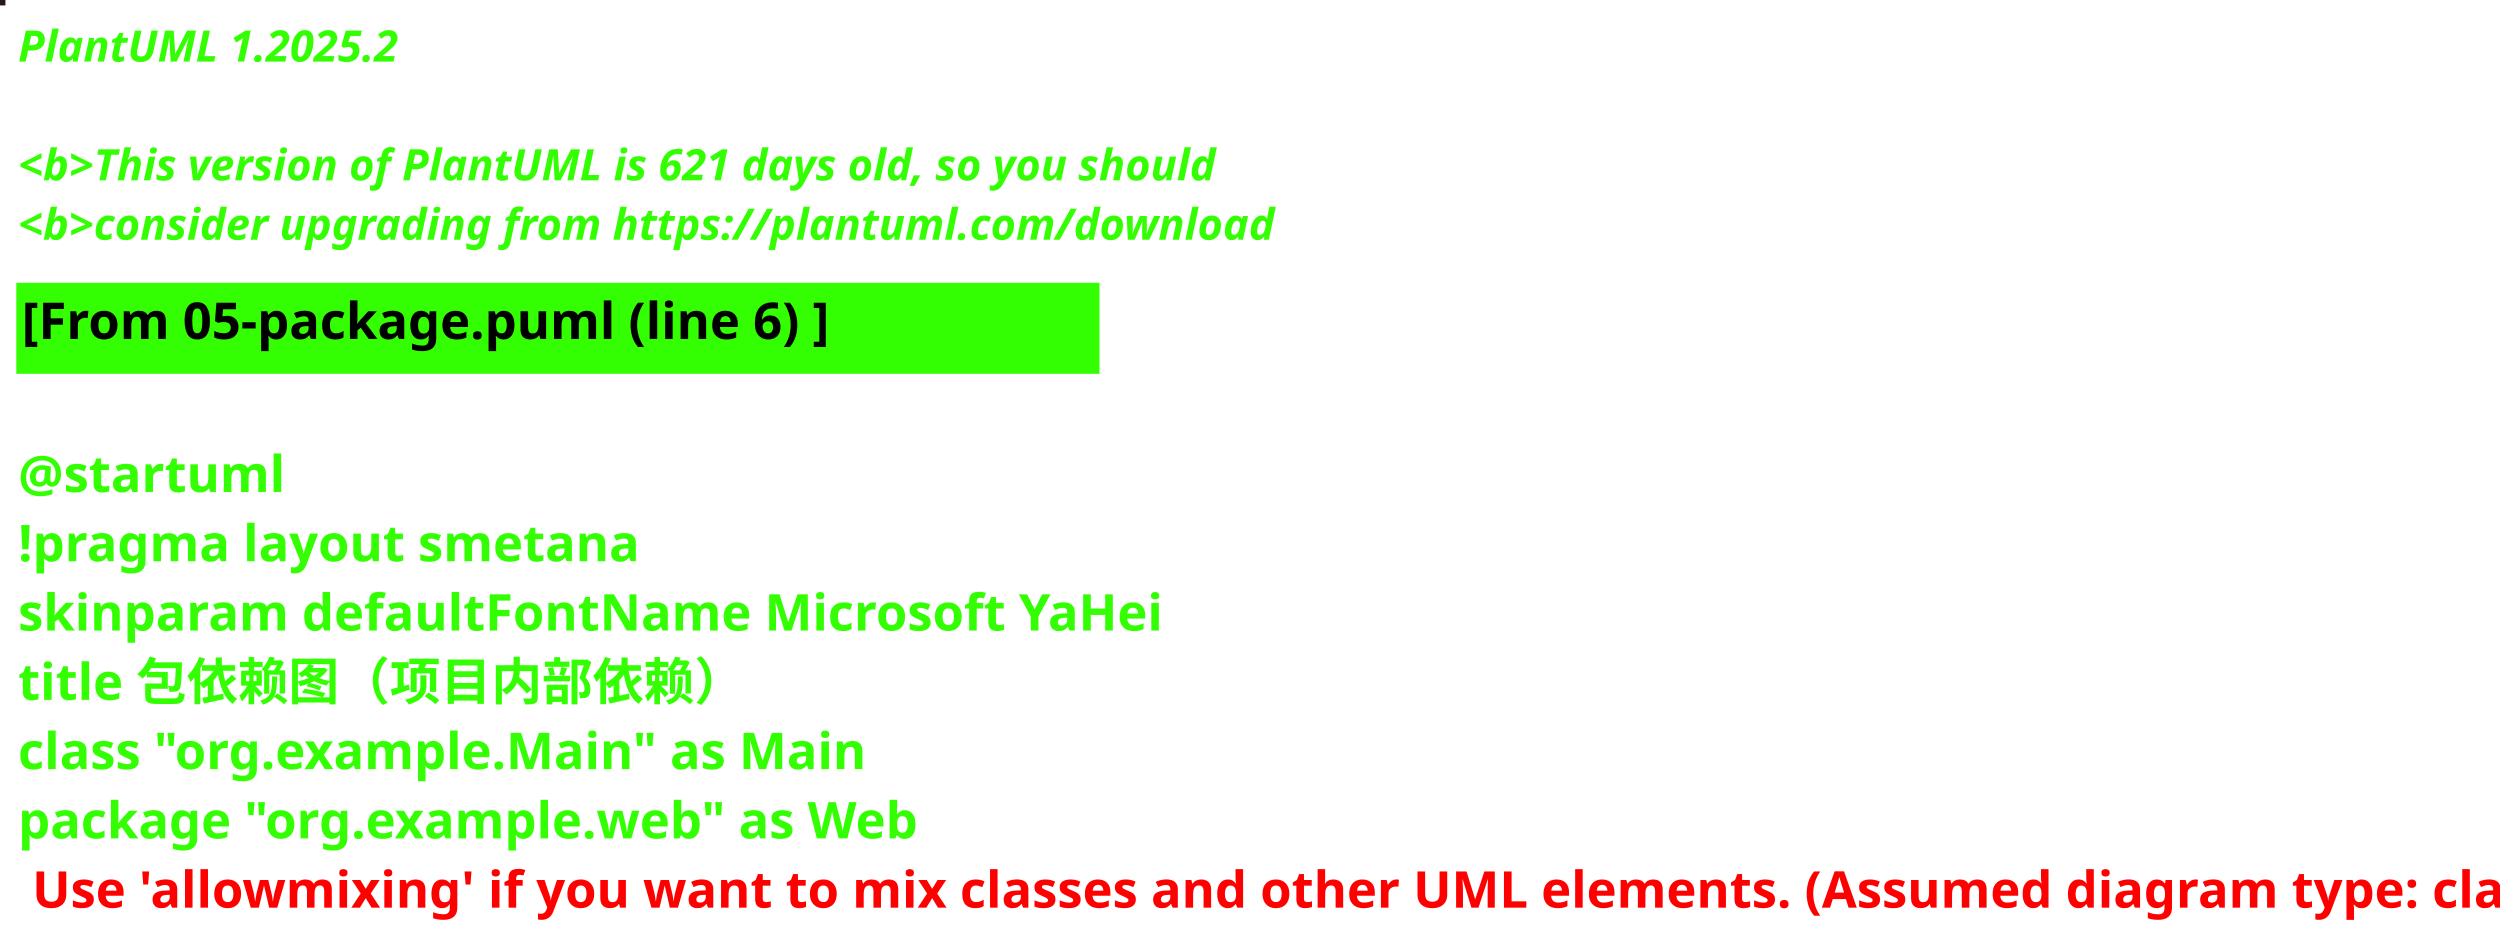
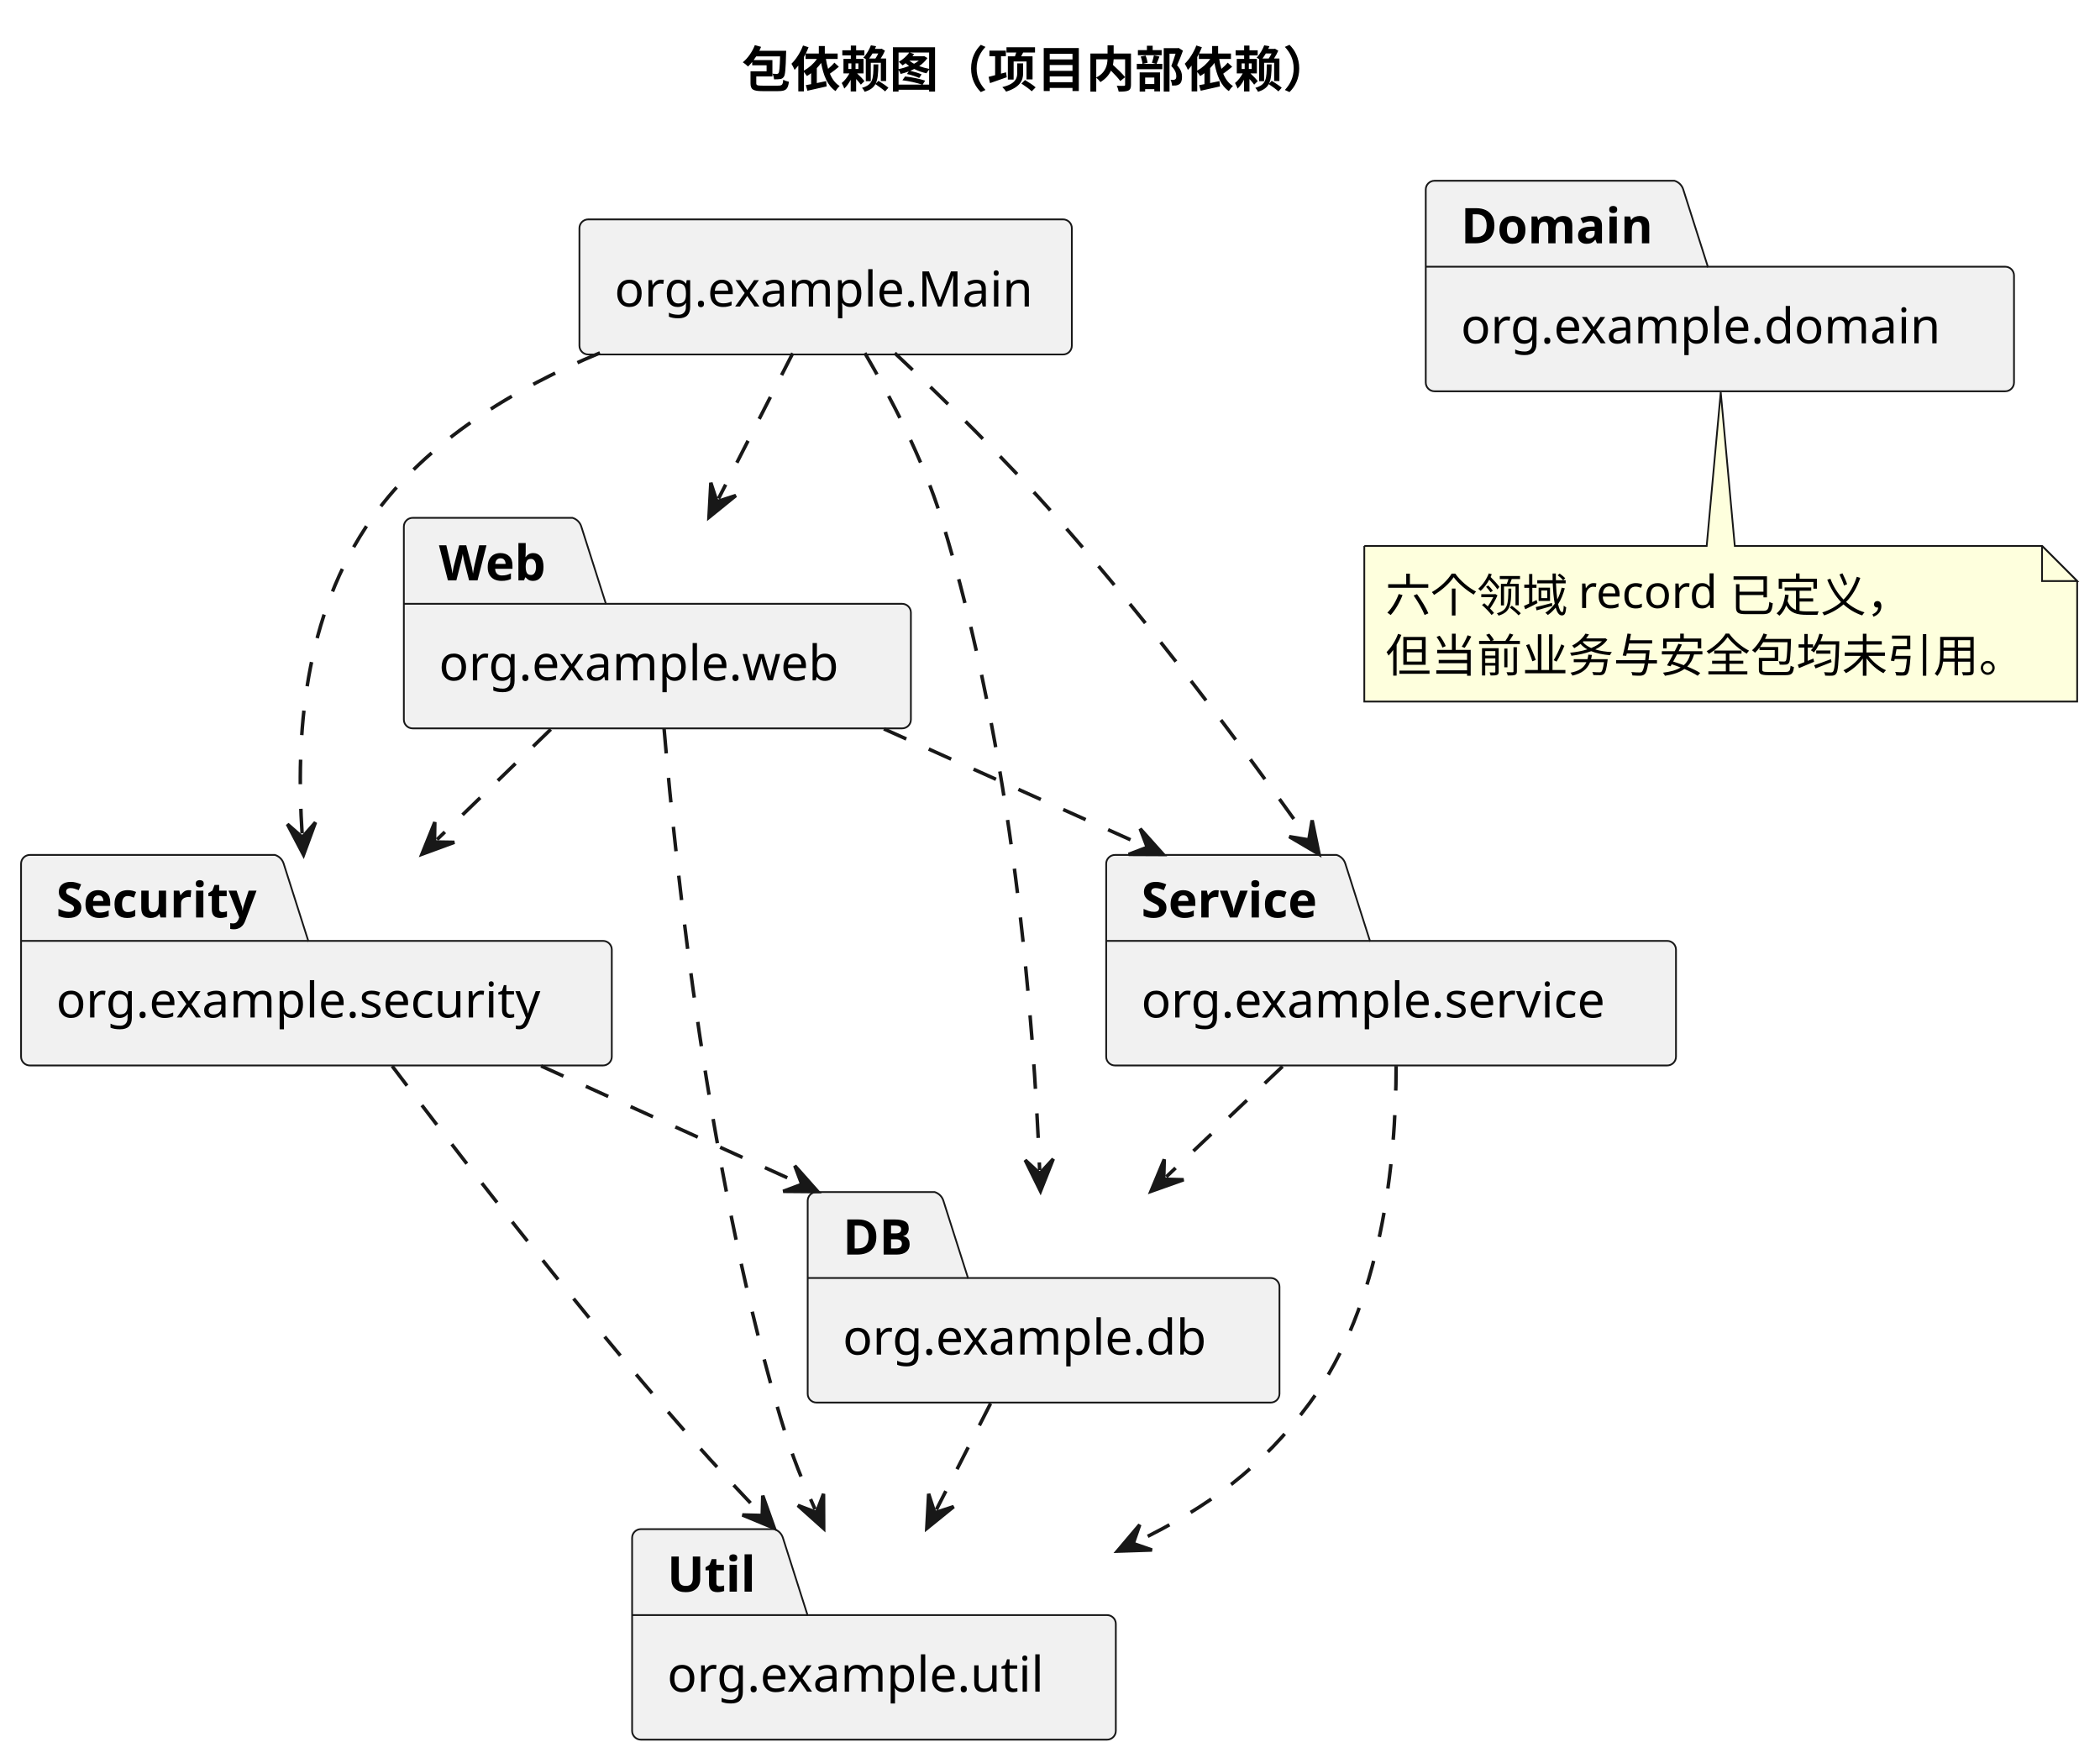
- <svg xmlns="http://www.w3.org/2000/svg" contentStyleType="text/css" height="262px" preserveAspectRatio="none" style="width:690px;height:262px;background:#000000;" version="1.1" viewBox="0 0 690 262" width="690px" zoomAndPan="magnify">
+ <svg xmlns="http://www.w3.org/2000/svg" contentStyleType="text/css" data-diagram-type="DESCRIPTION" height="502px" preserveAspectRatio="none" style="width:598px;height:502px;background:#FFFFFF;" version="1.1" viewBox="0 0 598 502" width="598px" zoomAndPan="magnify">
  <defs />
  <g>
-     <rect fill="#24181C" height="1" style="stroke:#24181C;stroke-width:1;" width="1" x="0" y="0" />
-     <text fill="#33FF02" font-family="sans-serif" font-size="12" font-style="italic" font-weight="bold" lengthAdjust="spacing" textLength="105.375" x="5" y="17">PlantUML 1.2025.2</text>
-     <text fill="#33FF02" font-family="sans-serif" font-size="12" font-style="italic" font-weight="bold" lengthAdjust="spacing" textLength="3.334" x="5" y="33.389"> </text>
-     <text fill="#33FF02" font-family="sans-serif" font-size="12" font-style="italic" font-weight="bold" lengthAdjust="spacing" textLength="342.07" x="5" y="49.777">&lt;b&gt;This version of PlantUML is 621 days old, so you should</text>
-     <text fill="#33FF02" font-family="sans-serif" font-size="12" font-style="italic" font-weight="bold" lengthAdjust="spacing" textLength="344.01" x="5" y="66.166">&lt;b&gt;consider upgrading from https://plantuml.com/download</text>
-     <rect fill="#33FF02" height="24.12" style="stroke:#33FF02;stroke-width:1;" width="297.951" x="5" y="78.555" />
-     <text fill="#000000" font-family="sans-serif" font-size="14" font-weight="bold" lengthAdjust="spacing" textLength="214.71" x="6" y="93.555">[From 05-package.puml (line 6) ]</text>
-     <text fill="#33FF02" font-family="sans-serif" font-size="14" font-weight="bold" lengthAdjust="spacing" textLength="3.89" x="5" y="116.675"> </text>
-     <text fill="#33FF02" font-family="sans-serif" font-size="14" font-weight="bold" lengthAdjust="spacing" textLength="68.886" x="5" y="135.795">@startuml</text>
-     <text fill="#33FF02" font-family="sans-serif" font-size="14" font-weight="bold" lengthAdjust="spacing" textLength="161.048" x="5" y="154.915">!pragma layout smetana</text>
-     <text fill="#33FF02" font-family="sans-serif" font-size="14" font-weight="bold" lengthAdjust="spacing" textLength="297.951" x="5" y="174.035">skinparam defaultFontName Microsoft YaHei</text>
-     <text fill="#33FF02" font-family="sans-serif" font-size="14" font-weight="bold" lengthAdjust="spacing" textLength="205.967" x="5" y="193.155">title 包依赖图（项目内部依赖）</text>
-     <text fill="#33FF02" font-family="sans-serif" font-size="14" font-weight="bold" lengthAdjust="spacing" textLength="225.695" x="5" y="212.275">class "org.example.Main" as Main</text>
-     <text fill="#33FF02" font-family="sans-serif" font-size="14" font-weight="bold" lengthAdjust="spacing" text-decoration="wavy underline" textLength="239.695" x="5" y="231.395">package "org.example.web" as Web</text>
-     <text fill="#FF0000" font-family="sans-serif" font-size="14" font-weight="bold" lengthAdjust="spacing" textLength="674.174" x="8.89" y="250.516">Use 'allowmixing' if you want to mix classes and other UML elements. (Assumed diagram type: class)</text>
+     <text fill="#000000" font-family="Microsoft YaHei" font-size="14" font-weight="bold" lengthAdjust="spacing" textLength="168" x="211.25" y="24.814">包依赖图（项目内部依赖）</text>
+     <g class="entity" data-entity="Main" data-source-line="4" data-uid="ent0002" id="entity_Main">
+       <rect fill="#F1F1F1" height="38.477" rx="2.5" ry="2.5" style="stroke:#181818;stroke-width:0.5;" width="140.217" x="165" y="62.477" />
+       <text fill="#000000" font-family="Microsoft YaHei" font-size="14" lengthAdjust="spacing" textLength="120.217" x="175" y="87.291">org.example.Main</text>
+     </g>
+     <g class="entity" data-entity="Web" data-source-line="5" data-uid="ent0003" id="entity_Web">
+       <path d="M117.5,147.477 L163.039,147.477 A3.75,3.75 0 0 1 165.539,149.977 L172.539,171.955 L256.886,171.955 A2.5,2.5 0 0 1 259.386,174.455 L259.386,204.933 A2.5,2.5 0 0 1 256.886,207.433 L117.5,207.433 A2.5,2.5 0 0 1 115,204.933 L115,149.977 A2.5,2.5 0 0 1 117.5,147.477" fill="#F1F1F1" style="stroke:#181818;stroke-width:0.5;" />
+       <line style="stroke:#181818;stroke-width:0.5;" x1="115" x2="172.539" y1="171.955" y2="171.955" />
+       <text fill="#000000" font-family="Microsoft YaHei" font-size="14" font-weight="bold" lengthAdjust="spacing" textLength="32.539" x="125" y="165.291">Web</text>
+       <text fill="#000000" font-family="Microsoft YaHei" font-size="14" lengthAdjust="spacing" textLength="114.386" x="125" y="193.769">org.example.web</text>
+     </g>
+     <g class="entity" data-entity="Security" data-source-line="6" data-uid="ent0004" id="entity_Security">
+       <path d="M8.5,243.477 L78.286,243.477 A3.75,3.75 0 0 1 80.786,245.977 L87.786,267.955 L171.716,267.955 A2.5,2.5 0 0 1 174.216,270.455 L174.216,300.933 A2.5,2.5 0 0 1 171.716,303.433 L8.5,303.433 A2.5,2.5 0 0 1 6,300.933 L6,245.977 A2.5,2.5 0 0 1 8.5,243.477" fill="#F1F1F1" style="stroke:#181818;stroke-width:0.5;" />
+       <line style="stroke:#181818;stroke-width:0.5;" x1="6" x2="87.786" y1="267.955" y2="267.955" />
+       <text fill="#000000" font-family="Microsoft YaHei" font-size="14" font-weight="bold" lengthAdjust="spacing" textLength="56.786" x="16" y="261.291">Security</text>
+       <text fill="#000000" font-family="Microsoft YaHei" font-size="14" lengthAdjust="spacing" textLength="138.216" x="16" y="289.769">org.example.security</text>
+     </g>
+     <g class="entity" data-entity="Service" data-source-line="7" data-uid="ent0005" id="entity_Service">
+       <path d="M317.5,243.477 L380.607,243.477 A3.75,3.75 0 0 1 383.107,245.977 L390.107,267.955 L474.755,267.955 A2.5,2.5 0 0 1 477.255,270.455 L477.255,300.933 A2.5,2.5 0 0 1 474.755,303.433 L317.5,303.433 A2.5,2.5 0 0 1 315,300.933 L315,245.977 A2.5,2.5 0 0 1 317.5,243.477" fill="#F1F1F1" style="stroke:#181818;stroke-width:0.5;" />
+       <line style="stroke:#181818;stroke-width:0.5;" x1="315" x2="390.107" y1="267.955" y2="267.955" />
+       <text fill="#000000" font-family="Microsoft YaHei" font-size="14" font-weight="bold" lengthAdjust="spacing" textLength="50.107" x="325" y="261.291">Service</text>
+       <text fill="#000000" font-family="Microsoft YaHei" font-size="14" lengthAdjust="spacing" textLength="132.255" x="325" y="289.769">org.example.service</text>
+     </g>
+     <g class="entity" data-entity="DB" data-source-line="8" data-uid="ent0006" id="entity_DB">
+       <path d="M232.5,339.478 L266.151,339.478 A3.75,3.75 0 0 1 268.651,341.978 L275.651,363.955 L361.844,363.955 A2.5,2.5 0 0 1 364.344,366.455 L364.344,396.933 A2.5,2.5 0 0 1 361.844,399.433 L232.5,399.433 A2.5,2.5 0 0 1 230,396.933 L230,341.978 A2.5,2.5 0 0 1 232.5,339.478" fill="#F1F1F1" style="stroke:#181818;stroke-width:0.5;" />
+       <line style="stroke:#181818;stroke-width:0.5;" x1="230" x2="275.651" y1="363.955" y2="363.955" />
+       <text fill="#000000" font-family="Microsoft YaHei" font-size="14" font-weight="bold" lengthAdjust="spacing" textLength="20.651" x="240" y="357.291">DB</text>
+       <text fill="#000000" font-family="Microsoft YaHei" font-size="14" lengthAdjust="spacing" textLength="104.344" x="240" y="385.769">org.example.db</text>
+     </g>
+     <g class="entity" data-entity="Util" data-source-line="9" data-uid="ent0007" id="entity_Util">
+       <path d="M182.5,435.478 L220.451,435.478 A3.75,3.75 0 0 1 222.951,437.978 L229.951,459.955 L315.241,459.955 A2.5,2.5 0 0 1 317.741,462.455 L317.741,492.933 A2.5,2.5 0 0 1 315.241,495.433 L182.5,495.433 A2.5,2.5 0 0 1 180,492.933 L180,437.978 A2.5,2.5 0 0 1 182.5,435.478" fill="#F1F1F1" style="stroke:#181818;stroke-width:0.5;" />
+       <line style="stroke:#181818;stroke-width:0.5;" x1="180" x2="229.951" y1="459.955" y2="459.955" />
+       <text fill="#000000" font-family="Microsoft YaHei" font-size="14" font-weight="bold" lengthAdjust="spacing" textLength="24.951" x="190" y="453.291">Util</text>
+       <text fill="#000000" font-family="Microsoft YaHei" font-size="14" lengthAdjust="spacing" textLength="107.741" x="190" y="481.769">org.example.util</text>
+     </g>
+     <g class="entity" data-entity="Domain" data-source-line="10" data-uid="ent0008" id="entity_Domain">
+       <path d="M408.5,51.477 L476.83,51.477 A3.75,3.75 0 0 1 479.33,53.977 L486.33,75.955 L571.012,75.955 A2.5,2.5 0 0 1 573.512,78.455 L573.512,108.933 A2.5,2.5 0 0 1 571.012,111.433 L408.5,111.433 A2.5,2.5 0 0 1 406,108.933 L406,53.977 A2.5,2.5 0 0 1 408.5,51.477" fill="#F1F1F1" style="stroke:#181818;stroke-width:0.5;" />
+       <line style="stroke:#181818;stroke-width:0.5;" x1="406" x2="486.33" y1="75.955" y2="75.955" />
+       <text fill="#000000" font-family="Microsoft YaHei" font-size="14" font-weight="bold" lengthAdjust="spacing" textLength="55.33" x="416" y="69.291">Domain</text>
+       <text fill="#000000" font-family="Microsoft YaHei" font-size="14" lengthAdjust="spacing" textLength="137.512" x="416" y="97.769">org.example.domain</text>
+     </g>
+     <g class="entity" data-entity="GMN21" data-source-line="24" data-uid="ent0022" id="entity_GMN21">
+       <path d="M388.5,155.477 L388.5,199.793 A0,0 0 0 0 388.5,199.793 L591.5,199.793 A0,0 0 0 0 591.5,199.793 L591.5,165.477 L581.5,155.477 L494,155.477 L490,111.704 L486,155.477 L388.5,155.477 A0,0 0 0 0 388.5,155.477" fill="#FEFFDD" style="stroke:#181818;stroke-width:0.5;" />
+       <path d="M581.5,155.477 L581.5,165.477 L591.5,165.477 L581.5,155.477" fill="#FEFFDD" style="stroke:#181818;stroke-width:0.5;" />
+       <text fill="#000000" font-family="Microsoft YaHei" font-size="13" lengthAdjust="spacing" textLength="152.096" x="394.5" y="174.233">六个领域 record 已定义，</text>
+       <text fill="#000000" font-family="Microsoft YaHei" font-size="13" lengthAdjust="spacing" textLength="182" x="394.5" y="191.391">但当前业务与安全包均未引用。</text>
+     </g>
+     <g class="link" data-entity-1="Main" data-entity-2="Web" data-uid="lnk9" id="link_Main_Web">
+       <polygon fill="#181818" points="201.892,147.315,209.547,141.119,204.166,142.862,202.422,137.48,201.892,147.315" style="stroke:#181818;stroke-width:1;" />
+       <path d="M225.745,100.602 C218.989,113.832 212.416,126.704 204.62,141.971" fill="none" style="stroke:#181818;stroke-width:1;stroke-dasharray:7.0,7.0;" />
+     </g>
+     <g class="link" data-entity-1="Main" data-entity-2="Security" data-uid="lnk10" id="link_Main_Security">
+       <polygon fill="#181818" points="86.428,243.435,89.83,234.193,86.1,238.446,81.847,234.717,86.428,243.435" style="stroke:#181818;stroke-width:1;" />
+       <path d="M170.854,100.501 C146.81,110.482 121.569,125.469 106,147.477 C86.163,175.519 84.247,210.193 86.035,237.448" fill="none" style="stroke:#181818;stroke-width:1;stroke-dasharray:7.0,7.0;" />
+     </g>
+     <g class="link" data-entity-1="Main" data-entity-2="Service" data-uid="lnk11" id="link_Main_Service">
+       <polygon fill="#181818" points="375.616,243.262,373.642,233.613,372.711,239.193,367.131,238.262,375.616,243.262" style="stroke:#181818;stroke-width:1;" />
+       <path d="M254.798,100.555 C268.308,113.227 286.342,130.814 301,147.477 C328.544,178.791 353.612,212.441 372.13,238.379" fill="none" style="stroke:#181818;stroke-width:1;stroke-dasharray:7.0,7.0;" />
+     </g>
+     <g class="link" data-entity-1="Main" data-entity-2="DB" data-uid="lnk12" id="link_Main_DB">
+       <polygon fill="#181818" points="296.295,339.203,299.929,330.049,296.094,334.207,291.936,330.371,296.295,339.203" style="stroke:#181818;stroke-width:1;" />
+       <path d="M246.279,100.542 C253.651,113.209 262.837,130.793 268,147.477 C288.593,214.018 294.323,290.25 296.053,333.208" fill="none" style="stroke:#181818;stroke-width:1;stroke-dasharray:7.0,7.0;" />
+     </g>
+     <g class="link" data-entity-1="Web" data-entity-2="Security" data-uid="lnk13" id="link_Web_Security">
+       <polygon fill="#181818" points="120.141,243.269,129.388,239.878,123.732,239.789,123.82,234.133,120.141,243.269" style="stroke:#181818;stroke-width:1;" />
+       <path d="M156.84,207.704 C145.161,219.022 136.127,227.777 124.45,239.093" fill="none" style="stroke:#181818;stroke-width:1;stroke-dasharray:7.0,7.0;" />
+     </g>
+     <g class="link" data-entity-1="Web" data-entity-2="Service" data-uid="lnk14" id="link_Web_Service">
+       <polygon fill="#181818" points="331.248,243.355,324.681,236.015,326.688,241.304,321.399,243.311,331.248,243.355" style="stroke:#181818;stroke-width:1;" />
+       <path d="M251.698,207.576 C276.993,218.953 300.475,229.514 325.776,240.894" fill="none" style="stroke:#181818;stroke-width:1;stroke-dasharray:7.0,7.0;" />
+     </g>
+     <g class="link" data-entity-1="Web" data-entity-2="Util" data-uid="lnk15" id="link_Web_Util">
+       <polygon fill="#181818" points="234.549,435.289,234.51,425.44,232.5,430.728,227.212,428.718,234.549,435.289" style="stroke:#181818;stroke-width:1;" />
+       <path d="M189.11,207.589 C192.737,250.343 201.71,332.318 221,399.478 C224.46,411.523 227.149,418.816 232.09,429.816" fill="none" style="stroke:#181818;stroke-width:1;stroke-dasharray:7.0,7.0;" />
+     </g>
+     <g class="link" data-entity-1="Security" data-entity-2="DB" data-uid="lnk16" id="link_Security_DB">
+       <polygon fill="#181818" points="232.868,339.355,226.327,331.991,228.315,337.287,223.019,339.276,232.868,339.355" style="stroke:#181818;stroke-width:1;" />
+       <path d="M154.078,303.576 C179.132,314.953 202.346,325.495 227.405,336.874" fill="none" style="stroke:#181818;stroke-width:1;stroke-dasharray:7.0,7.0;" />
+     </g>
+     <g class="link" data-entity-1="Security" data-entity-2="Util" data-uid="lnk17" id="link_Security_Util">
+       <polygon fill="#181818" points="220.496,435.215,217.204,425.933,217.055,431.588,211.4,431.439,220.496,435.215" style="stroke:#181818;stroke-width:1;" />
+       <path d="M111.673,303.604 C131.077,329.317 160.611,367.567 188,399.478 C198.281,411.456 205.923,419.855 216.367,430.863" fill="none" style="stroke:#181818;stroke-width:1;stroke-dasharray:7.0,7.0;" />
+     </g>
+     <g class="link" data-entity-1="Service" data-entity-2="DB" data-uid="lnk18" id="link_Service_DB">
+       <polygon fill="#181818" points="327.762,339.269,337.043,335.972,331.388,335.826,331.535,330.171,327.762,339.269" style="stroke:#181818;stroke-width:1;" />
+       <path d="M365.219,303.704 C353.299,315.022 344.032,323.821 332.114,335.137" fill="none" style="stroke:#181818;stroke-width:1;stroke-dasharray:7.0,7.0;" />
+     </g>
+     <g class="link" data-entity-1="Service" data-entity-2="Util" data-uid="lnk19" id="link_Service_Util">
+       <polygon fill="#181818" points="318.193,441.746,328.037,441.421,322.693,439.566,324.549,434.222,318.193,441.746" style="stroke:#181818;stroke-width:1;" />
+       <path d="M397.561,303.587 C397.544,330.892 393.549,371.587 373,399.478 C359.303,418.068 344.096,429.195 323.593,439.13" fill="none" style="stroke:#181818;stroke-width:1;stroke-dasharray:7.0,7.0;" />
+     </g>
+     <g class="link" data-entity-1="DB" data-entity-2="Util" data-uid="lnk20" id="link_DB_Util">
+       <polygon fill="#181818" points="263.915,435.269,271.571,429.072,266.189,430.816,264.446,425.434,263.915,435.269" style="stroke:#181818;stroke-width:1;" />
+       <path d="M282.076,399.704 C276.296,411.022 272.422,418.609 266.644,429.925" fill="none" style="stroke:#181818;stroke-width:1;stroke-dasharray:7.0,7.0;" />
+     </g>
  </g>
</svg>
